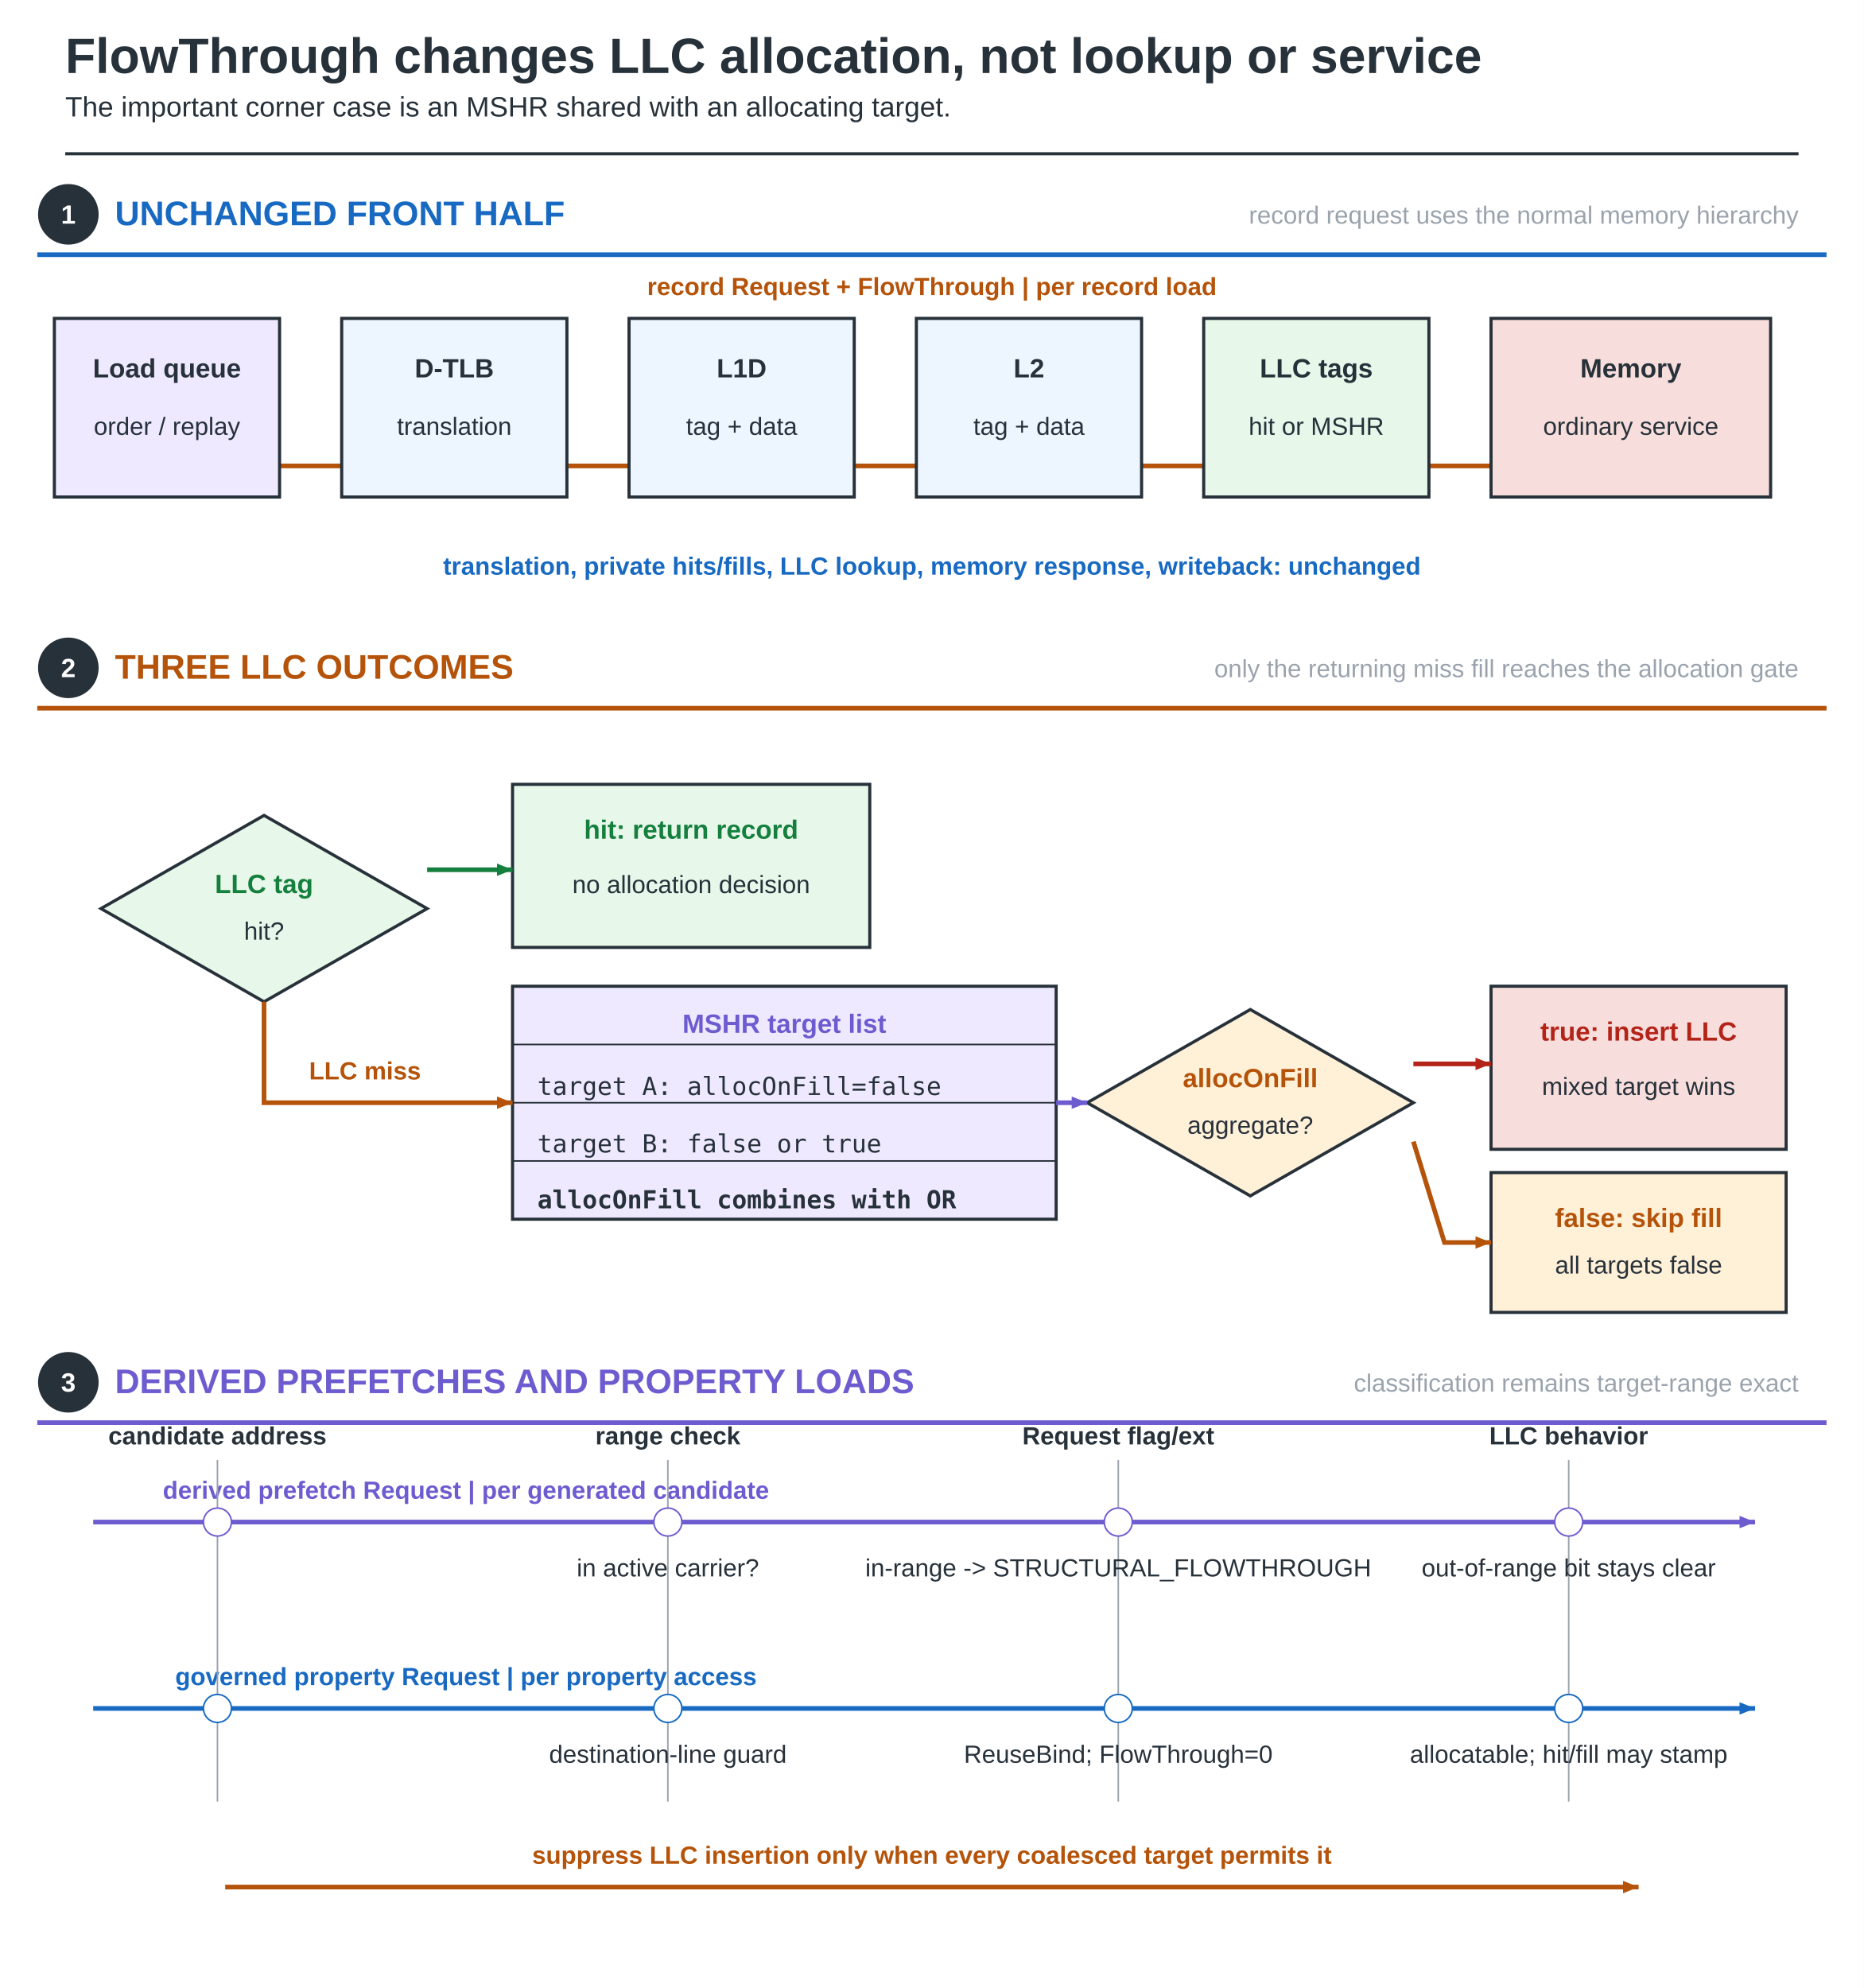
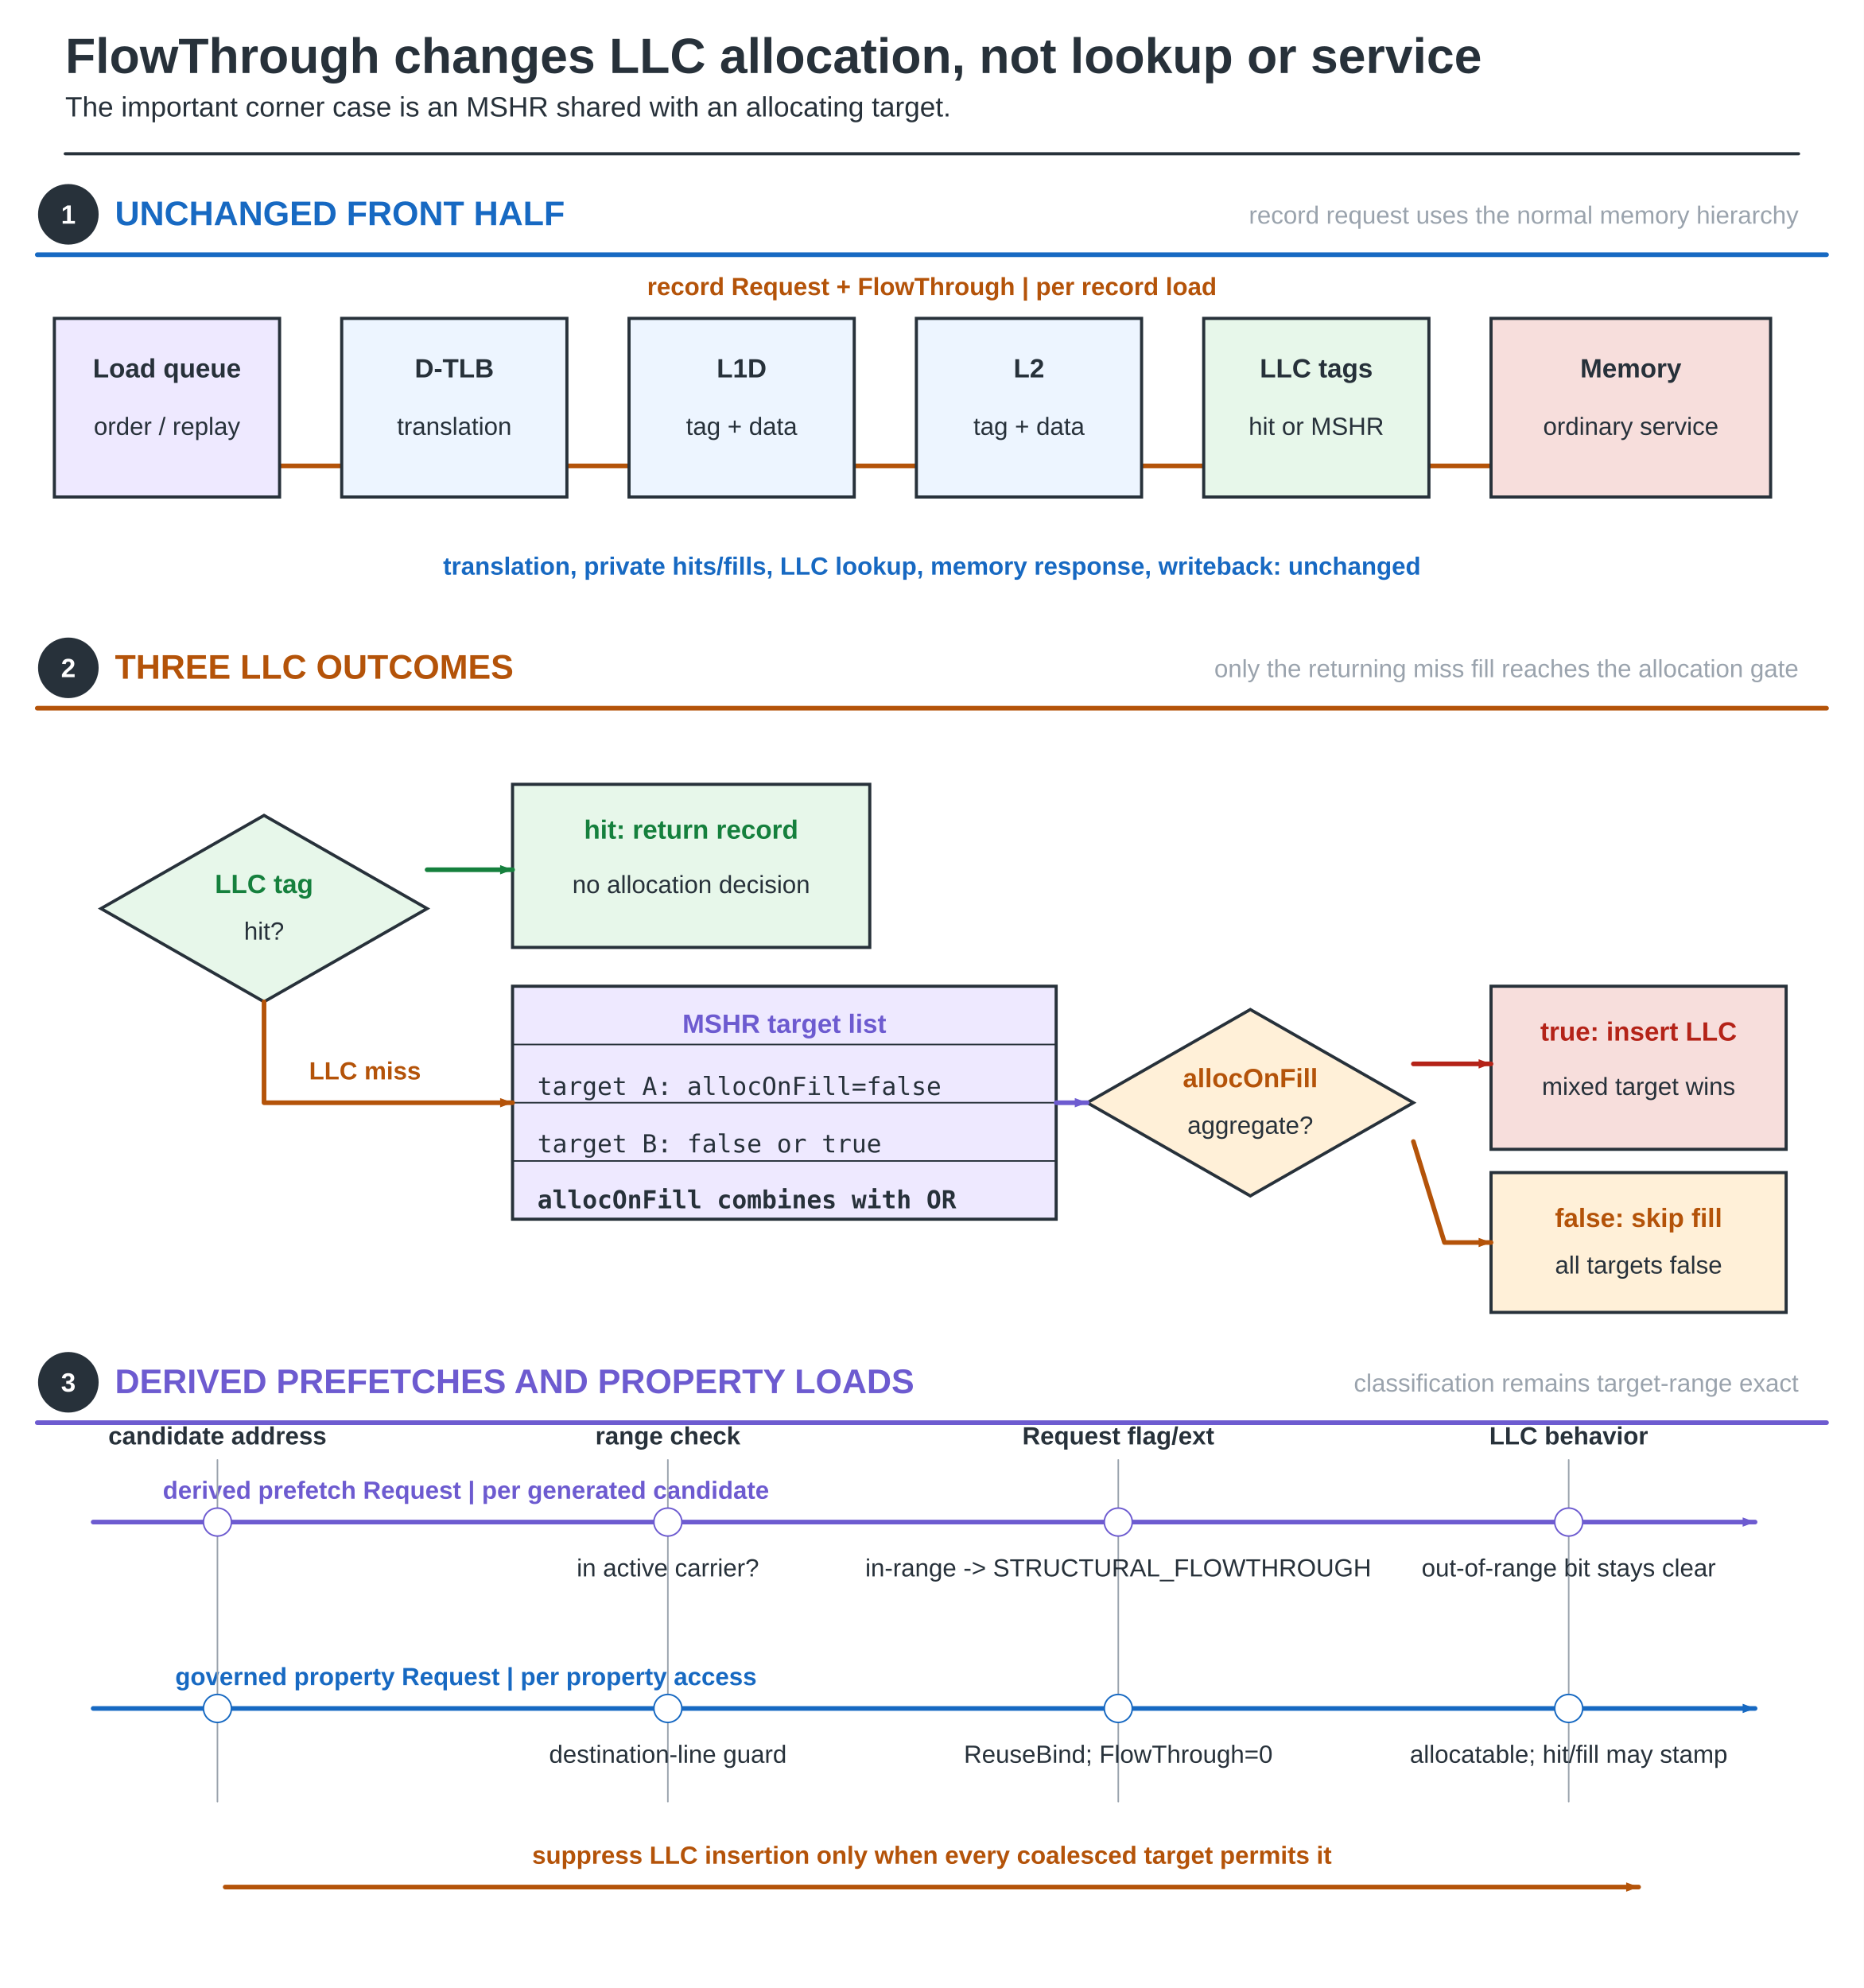
<svg xmlns="http://www.w3.org/2000/svg" width="1200" height="1280" viewBox="0 0 1200 1280" role="img" aria-labelledby="title desc" fill="#27313A" data-figure-schema="ecg-public/v1">
  <defs>
-     <marker id="arrow-blue" viewBox="0 0 10 8" markerWidth="10" markerHeight="8" refX="10" refY="4" orient="auto" markerUnits="userSpaceOnUse">
-       <path d="M0 0 L10 4 L0 8 Z" fill="#1769C2" />
+     <marker id="arrow-blue" viewBox="0 0 8 6" markerWidth="8" markerHeight="6" refX="8" refY="3" orient="auto" markerUnits="userSpaceOnUse">
+       <path d="M0 0 L8 3 L0 6 Z" fill="#1769C2" />
    </marker>
-     <marker id="arrow-green" viewBox="0 0 10 8" markerWidth="10" markerHeight="8" refX="10" refY="4" orient="auto" markerUnits="userSpaceOnUse">
-       <path d="M0 0 L10 4 L0 8 Z" fill="#15803D" />
+     <marker id="arrow-green" viewBox="0 0 8 6" markerWidth="8" markerHeight="6" refX="8" refY="3" orient="auto" markerUnits="userSpaceOnUse">
+       <path d="M0 0 L8 3 L0 6 Z" fill="#15803D" />
    </marker>
-     <marker id="arrow-amber" viewBox="0 0 10 8" markerWidth="10" markerHeight="8" refX="10" refY="4" orient="auto" markerUnits="userSpaceOnUse">
-       <path d="M0 0 L10 4 L0 8 Z" fill="#B45309" />
+     <marker id="arrow-amber" viewBox="0 0 8 6" markerWidth="8" markerHeight="6" refX="8" refY="3" orient="auto" markerUnits="userSpaceOnUse">
+       <path d="M0 0 L8 3 L0 6 Z" fill="#B45309" />
    </marker>
-     <marker id="arrow-red" viewBox="0 0 10 8" markerWidth="10" markerHeight="8" refX="10" refY="4" orient="auto" markerUnits="userSpaceOnUse">
-       <path d="M0 0 L10 4 L0 8 Z" fill="#B42318" />
+     <marker id="arrow-red" viewBox="0 0 8 6" markerWidth="8" markerHeight="6" refX="8" refY="3" orient="auto" markerUnits="userSpaceOnUse">
+       <path d="M0 0 L8 3 L0 6 Z" fill="#B42318" />
    </marker>
-     <marker id="arrow-purple" viewBox="0 0 10 8" markerWidth="10" markerHeight="8" refX="10" refY="4" orient="auto" markerUnits="userSpaceOnUse">
-       <path d="M0 0 L10 4 L0 8 Z" fill="#6D5BD0" />
+     <marker id="arrow-purple" viewBox="0 0 8 6" markerWidth="8" markerHeight="6" refX="8" refY="3" orient="auto" markerUnits="userSpaceOnUse">
+       <path d="M0 0 L8 3 L0 6 Z" fill="#6D5BD0" />
    </marker>
-     <marker id="arrow-gray" viewBox="0 0 10 8" markerWidth="10" markerHeight="8" refX="10" refY="4" orient="auto" markerUnits="userSpaceOnUse">
-       <path d="M0 0 L10 4 L0 8 Z" fill="#9AA3AD" />
+     <marker id="arrow-gray" viewBox="0 0 8 6" markerWidth="8" markerHeight="6" refX="8" refY="3" orient="auto" markerUnits="userSpaceOnUse">
+       <path d="M0 0 L8 3 L0 6 Z" fill="#9AA3AD" />
    </marker>
-     <marker id="arrow-ink" viewBox="0 0 10 8" markerWidth="10" markerHeight="8" refX="10" refY="4" orient="auto" markerUnits="userSpaceOnUse">
-       <path d="M0 0 L10 4 L0 8 Z" fill="#27313A" />
+     <marker id="arrow-ink" viewBox="0 0 8 6" markerWidth="8" markerHeight="6" refX="8" refY="3" orient="auto" markerUnits="userSpaceOnUse">
+       <path d="M0 0 L8 3 L0 6 Z" fill="#27313A" />
    </marker>
    <style>
      :root { color-scheme: light dark; }
      @media (prefers-color-scheme: dark) {
        [fill="#FFFFFF"]{fill:#1E2327}[stroke="#FFFFFF"]{stroke:#1E2327}
        [fill="#F8F6EC"]{fill:#252A2E}[stroke="#F8F6EC"]{stroke:#252A2E}
        [fill="#EDF5FF"]{fill:#273846}[stroke="#EDF5FF"]{stroke:#273846}
        [fill="#E7F7EA"]{fill:#24382A}[stroke="#E7F7EA"]{stroke:#24382A}
        [fill="#FFF0D8"]{fill:#3B3122}[stroke="#FFF0D8"]{stroke:#3B3122}
        [fill="#F7DEDC"]{fill:#3D292A}[stroke="#F7DEDC"]{stroke:#3D292A}
        [fill="#EEE9FF"]{fill:#302C3C}[stroke="#EEE9FF"]{stroke:#302C3C}
        [fill="#27313A"]{fill:#ECE7DD}[stroke="#27313A"]{stroke:#ECE7DD}
        [fill="#9AA3AD"]{fill:#747D86}[stroke="#9AA3AD"]{stroke:#747D86}
        [fill="#1769C2"]{fill:#63A8FF}[stroke="#1769C2"]{stroke:#63A8FF}
        [fill="#15803D"]{fill:#63D68B}[stroke="#15803D"]{stroke:#63D68B}
        [fill="#B45309"]{fill:#F0B35A}[stroke="#B45309"]{stroke:#F0B35A}
        [fill="#6D5BD0"]{fill:#A79BF0}[stroke="#6D5BD0"]{stroke:#A79BF0}
        [fill="#B42318"]{fill:#F09B95}[stroke="#B42318"]{stroke:#F09B95}
      }
      .sans{font-family:Arial,Helvetica,sans-serif}
      .mono{font-family:"SFMono-Regular",Consolas,monospace}
      .title{font-size:32px;font-weight:700}
      .subtitle{font-size:18px}
      .heading{font-size:22px;font-weight:700}
      .label{font-size:17px;font-weight:700}
      .body{font-size:16px}
</style>
  </defs>
  <rect x="0" y="0" width="1200" height="1280" fill="#FFFFFF" />
  <text x="42" y="47" text-anchor="start" class="sans title" fill="#27313A" font-weight="700">FlowThrough changes LLC allocation, not lookup or service</text>
  <text x="42" y="75" text-anchor="start" class="sans subtitle" fill="#27313A">The important corner case is an MSHR shared with an allocating target.</text>
-   <line x1="42" y1="99" x2="1158" y2="99" stroke="#27313A" stroke-width="2" />
+   <line x1="42" y1="99" x2="1158" y2="99" stroke="#27313A" stroke-width="2" stroke-linecap="round" vector-effect="non-scaling-stroke" />
  <circle cx="44" cy="138" r="19" fill="#27313A" stroke="#27313A" stroke-width="1" />
  <text x="44" y="144" text-anchor="middle" class="sans label" fill="#FFFFFF" font-weight="700">1</text>
  <text x="74" y="145" text-anchor="start" class="sans heading" fill="#1769C2" font-weight="700">UNCHANGED FRONT HALF</text>
  <text x="1158" y="144" text-anchor="end" class="sans body" fill="#9AA3AD">record request uses the normal memory hierarchy</text>
-   <line x1="24" y1="164" x2="1176" y2="164" stroke="#1769C2" stroke-width="3" />
-   <path d="M45 300 L1130 300" fill="none" stroke="#B45309" stroke-width="3" marker-end="url(#arrow-amber)" data-flow-kind="transfer" data-flow-label="record Request + FlowThrough" data-flow-cadence="per record load" />
-   <text x="600" y="190" text-anchor="middle" class="sans body" fill="#B45309" font-weight="700">record Request + FlowThrough | per record load</text>
-   <rect x="35" y="205" width="145" height="115" rx="0" fill="#EEE9FF" stroke="#27313A" stroke-width="2" />
+   <line x1="24" y1="164" x2="1176" y2="164" stroke="#1769C2" stroke-width="3" stroke-linecap="round" vector-effect="non-scaling-stroke" />
+   <path d="M45 300 L1130 300" fill="none" stroke="#B45309" stroke-width="3" stroke-linecap="round" stroke-linejoin="round" vector-effect="non-scaling-stroke" marker-end="url(#arrow-amber)" data-flow-kind="transfer" data-flow-underlay="true" data-flow-label="record Request + FlowThrough" data-flow-cadence="per record load" />
+   <text x="600" y="190" text-anchor="middle" class="sans body" fill="#B45309" stroke="#FFFFFF" stroke-width="4" paint-order="stroke fill" stroke-linejoin="round" font-weight="700">record Request + FlowThrough | per record load</text>
+   <rect x="35" y="205" width="145" height="115" rx="0" fill="#EEE9FF" stroke="#27313A" stroke-width="2" data-shape="rect" data-x="35" data-y="205" data-width="145" data-height="115" />
  <text x="107.5" y="243" text-anchor="middle" class="sans label" fill="#27313A" font-weight="700">Load queue</text>
  <text x="107.5" y="280" text-anchor="middle" class="sans body" fill="#27313A">order / replay</text>
-   <rect x="220" y="205" width="145" height="115" rx="0" fill="#EDF5FF" stroke="#27313A" stroke-width="2" />
+   <rect x="220" y="205" width="145" height="115" rx="0" fill="#EDF5FF" stroke="#27313A" stroke-width="2" data-shape="rect" data-x="220" data-y="205" data-width="145" data-height="115" />
  <text x="292.5" y="243" text-anchor="middle" class="sans label" fill="#27313A" font-weight="700">D-TLB</text>
  <text x="292.5" y="280" text-anchor="middle" class="sans body" fill="#27313A">translation</text>
-   <rect x="405" y="205" width="145" height="115" rx="0" fill="#EDF5FF" stroke="#27313A" stroke-width="2" />
+   <rect x="405" y="205" width="145" height="115" rx="0" fill="#EDF5FF" stroke="#27313A" stroke-width="2" data-shape="rect" data-x="405" data-y="205" data-width="145" data-height="115" />
  <text x="477.5" y="243" text-anchor="middle" class="sans label" fill="#27313A" font-weight="700">L1D</text>
  <text x="477.5" y="280" text-anchor="middle" class="sans body" fill="#27313A">tag + data</text>
-   <rect x="590" y="205" width="145" height="115" rx="0" fill="#EDF5FF" stroke="#27313A" stroke-width="2" />
+   <rect x="590" y="205" width="145" height="115" rx="0" fill="#EDF5FF" stroke="#27313A" stroke-width="2" data-shape="rect" data-x="590" data-y="205" data-width="145" data-height="115" />
  <text x="662.5" y="243" text-anchor="middle" class="sans label" fill="#27313A" font-weight="700">L2</text>
  <text x="662.5" y="280" text-anchor="middle" class="sans body" fill="#27313A">tag + data</text>
-   <rect x="775" y="205" width="145" height="115" rx="0" fill="#E7F7EA" stroke="#27313A" stroke-width="2" />
+   <rect x="775" y="205" width="145" height="115" rx="0" fill="#E7F7EA" stroke="#27313A" stroke-width="2" data-shape="rect" data-x="775" data-y="205" data-width="145" data-height="115" />
  <text x="847.5" y="243" text-anchor="middle" class="sans label" fill="#27313A" font-weight="700">LLC tags</text>
  <text x="847.5" y="280" text-anchor="middle" class="sans body" fill="#27313A">hit or MSHR</text>
-   <rect x="960" y="205" width="180" height="115" rx="0" fill="#F7DEDC" stroke="#27313A" stroke-width="2" />
+   <rect x="960" y="205" width="180" height="115" rx="0" fill="#F7DEDC" stroke="#27313A" stroke-width="2" data-shape="rect" data-x="960" data-y="205" data-width="180" data-height="115" />
  <text x="1050.0" y="243" text-anchor="middle" class="sans label" fill="#27313A" font-weight="700">Memory</text>
  <text x="1050.0" y="280" text-anchor="middle" class="sans body" fill="#27313A">ordinary service</text>
  <text x="600" y="370" text-anchor="middle" class="sans body" fill="#1769C2" font-weight="700">translation, private hits/fills, LLC lookup, memory response, writeback: unchanged</text>
  <circle cx="44" cy="430" r="19" fill="#27313A" stroke="#27313A" stroke-width="1" />
  <text x="44" y="436" text-anchor="middle" class="sans label" fill="#FFFFFF" font-weight="700">2</text>
  <text x="74" y="437" text-anchor="start" class="sans heading" fill="#B45309" font-weight="700">THREE LLC OUTCOMES</text>
  <text x="1158" y="436" text-anchor="end" class="sans body" fill="#9AA3AD">only the returning miss fill reaches the allocation gate</text>
-   <line x1="24" y1="456" x2="1176" y2="456" stroke="#B45309" stroke-width="3" />
+   <line x1="24" y1="456" x2="1176" y2="456" stroke="#B45309" stroke-width="3" stroke-linecap="round" vector-effect="non-scaling-stroke" />
  <polygon points="170,525.0 275.0,585 170,645.0 65.0,585" fill="#E7F7EA" stroke="#27313A" stroke-width="2" data-shape="diamond" data-cx="170" data-cy="585" data-width="210" data-height="120" />
  <text x="170" y="575" text-anchor="middle" class="sans label" fill="#15803D" font-weight="700">LLC tag</text>
  <text x="170" y="605" text-anchor="middle" class="sans body" fill="#27313A">hit?</text>
-   <rect x="330" y="505" width="230" height="105" rx="0" fill="#E7F7EA" stroke="#27313A" stroke-width="2" />
+   <rect x="330" y="505" width="230" height="105" rx="0" fill="#E7F7EA" stroke="#27313A" stroke-width="2" data-shape="rect" data-x="330" data-y="505" data-width="230" data-height="105" />
  <text x="445" y="540" text-anchor="middle" class="sans label" fill="#15803D" font-weight="700">hit: return record</text>
  <text x="445" y="575" text-anchor="middle" class="sans body" fill="#27313A">no allocation decision</text>
-   <path d="M275 560 L330 560" fill="none" stroke="#15803D" stroke-width="3" marker-end="url(#arrow-green)" data-flow-kind="control" data-flow-label="hit: return record" />
-   <rect x="330" y="635" width="350" height="150" rx="0" fill="#EEE9FF" stroke="#27313A" stroke-width="2" />
-   <line x1="330" y1="672.5" x2="680" y2="672.5" stroke="#27313A" stroke-width="1" />
-   <line x1="330" y1="710.0" x2="680" y2="710.0" stroke="#27313A" stroke-width="1" />
-   <line x1="330" y1="747.5" x2="680" y2="747.5" stroke="#27313A" stroke-width="1" />
+   <path d="M275 560 L330 560" fill="none" stroke="#15803D" stroke-width="3" stroke-linecap="round" stroke-linejoin="round" vector-effect="non-scaling-stroke" marker-end="url(#arrow-green)" data-flow-kind="control" data-flow-underlay="false" data-flow-label="hit: return record" />
+   <rect x="330" y="635" width="350" height="150" rx="0" fill="#EEE9FF" stroke="#27313A" stroke-width="2" data-shape="rect" data-x="330" data-y="635" data-width="350" data-height="150" />
+   <line x1="330" y1="672.5" x2="680" y2="672.5" stroke="#27313A" stroke-width="1" stroke-linecap="round" vector-effect="non-scaling-stroke" />
+   <line x1="330" y1="710.0" x2="680" y2="710.0" stroke="#27313A" stroke-width="1" stroke-linecap="round" vector-effect="non-scaling-stroke" />
+   <line x1="330" y1="747.5" x2="680" y2="747.5" stroke="#27313A" stroke-width="1" stroke-linecap="round" vector-effect="non-scaling-stroke" />
  <text x="505" y="665" text-anchor="middle" class="sans label" fill="#6D5BD0" font-weight="700">MSHR target list</text>
  <text x="346" y="705" text-anchor="start" class="mono body" fill="#27313A">target A: allocOnFill=false</text>
  <text x="346" y="742" text-anchor="start" class="mono body" fill="#27313A">target B: false or true</text>
  <text x="346" y="778" text-anchor="start" class="mono body" fill="#27313A" font-weight="700">allocOnFill combines with OR</text>
-   <path d="M170 645 L170 710 L330 710" fill="none" stroke="#B45309" stroke-width="3" marker-end="url(#arrow-amber)" data-flow-kind="control" data-flow-label="LLC miss" />
-   <text x="235" y="695" text-anchor="middle" class="sans body" fill="#B45309" font-weight="700">LLC miss</text>
+   <path d="M170 645 L170 710 L330 710" fill="none" stroke="#B45309" stroke-width="3" stroke-linecap="round" stroke-linejoin="round" vector-effect="non-scaling-stroke" marker-end="url(#arrow-amber)" data-flow-kind="control" data-flow-underlay="false" data-flow-label="LLC miss" />
+   <text x="235" y="695" text-anchor="middle" class="sans body" fill="#B45309" stroke="#FFFFFF" stroke-width="4" paint-order="stroke fill" stroke-linejoin="round" font-weight="700">LLC miss</text>
  <polygon points="805,650.0 910.0,710 805,770.0 700.0,710" fill="#FFF0D8" stroke="#27313A" stroke-width="2" data-shape="diamond" data-cx="805" data-cy="710" data-width="210" data-height="120" />
  <text x="805" y="700" text-anchor="middle" class="sans label" fill="#B45309" font-weight="700">allocOnFill</text>
  <text x="805" y="730" text-anchor="middle" class="sans body" fill="#27313A">aggregate?</text>
-   <path d="M680 710 L700 710" fill="none" stroke="#6D5BD0" stroke-width="3" marker-end="url(#arrow-purple)" data-flow-kind="control" data-flow-label="allocOnFill combines with OR" />
-   <rect x="960" y="635" width="190" height="105" rx="0" fill="#F7DEDC" stroke="#27313A" stroke-width="2" />
+   <path d="M680 710 L700 710" fill="none" stroke="#6D5BD0" stroke-width="3" stroke-linecap="round" stroke-linejoin="round" vector-effect="non-scaling-stroke" marker-end="url(#arrow-purple)" data-flow-kind="control" data-flow-underlay="false" data-flow-label="allocOnFill combines with OR" />
+   <rect x="960" y="635" width="190" height="105" rx="0" fill="#F7DEDC" stroke="#27313A" stroke-width="2" data-shape="rect" data-x="960" data-y="635" data-width="190" data-height="105" />
  <text x="1055" y="670" text-anchor="middle" class="sans label" fill="#B42318" font-weight="700">true: insert LLC</text>
  <text x="1055" y="705" text-anchor="middle" class="sans body" fill="#27313A">mixed target wins</text>
-   <rect x="960" y="755" width="190" height="90" rx="0" fill="#FFF0D8" stroke="#27313A" stroke-width="2" />
+   <rect x="960" y="755" width="190" height="90" rx="0" fill="#FFF0D8" stroke="#27313A" stroke-width="2" data-shape="rect" data-x="960" data-y="755" data-width="190" data-height="90" />
  <text x="1055" y="790" text-anchor="middle" class="sans label" fill="#B45309" font-weight="700">false: skip fill</text>
  <text x="1055" y="820" text-anchor="middle" class="sans body" fill="#27313A">all targets false</text>
-   <path d="M910 685 L960 685" fill="none" stroke="#B42318" stroke-width="3" marker-end="url(#arrow-red)" data-flow-kind="control" data-flow-label="true: insert LLC" />
-   <path d="M910 735 L930 800 L960 800" fill="none" stroke="#B45309" stroke-width="3" marker-end="url(#arrow-amber)" data-flow-kind="control" data-flow-label="false: skip fill" />
+   <path d="M910 685 L960 685" fill="none" stroke="#B42318" stroke-width="3" stroke-linecap="round" stroke-linejoin="round" vector-effect="non-scaling-stroke" marker-end="url(#arrow-red)" data-flow-kind="control" data-flow-underlay="false" data-flow-label="true: insert LLC" />
+   <path d="M910 735 L930 800 L960 800" fill="none" stroke="#B45309" stroke-width="3" stroke-linecap="round" stroke-linejoin="round" vector-effect="non-scaling-stroke" marker-end="url(#arrow-amber)" data-flow-kind="control" data-flow-underlay="false" data-flow-label="false: skip fill" />
  <circle cx="44" cy="890" r="19" fill="#27313A" stroke="#27313A" stroke-width="1" />
  <text x="44" y="896" text-anchor="middle" class="sans label" fill="#FFFFFF" font-weight="700">3</text>
  <text x="74" y="897" text-anchor="start" class="sans heading" fill="#6D5BD0" font-weight="700">DERIVED PREFETCHES AND PROPERTY LOADS</text>
  <text x="1158" y="896" text-anchor="end" class="sans body" fill="#9AA3AD">classification remains target-range exact</text>
-   <line x1="24" y1="916" x2="1176" y2="916" stroke="#6D5BD0" stroke-width="3" />
-   <path d="M60 980 L1130 980" fill="none" stroke="#6D5BD0" stroke-width="3" marker-end="url(#arrow-purple)" data-flow-kind="transfer" data-flow-label="derived prefetch Request" data-flow-cadence="per generated candidate" />
-   <text x="300" y="965" text-anchor="middle" class="sans body" fill="#6D5BD0" font-weight="700">derived prefetch Request | per generated candidate</text>
-   <path d="M60 1100 L1130 1100" fill="none" stroke="#1769C2" stroke-width="3" marker-end="url(#arrow-blue)" data-flow-kind="transfer" data-flow-label="governed property Request" data-flow-cadence="per property access" />
-   <text x="300" y="1085" text-anchor="middle" class="sans body" fill="#1769C2" font-weight="700">governed property Request | per property access</text>
-   <line x1="140" y1="940" x2="140" y2="1160" stroke="#9AA3AD" stroke-width="1" />
+   <line x1="24" y1="916" x2="1176" y2="916" stroke="#6D5BD0" stroke-width="3" stroke-linecap="round" vector-effect="non-scaling-stroke" />
+   <path d="M60 980 L1130 980" fill="none" stroke="#6D5BD0" stroke-width="3" stroke-linecap="round" stroke-linejoin="round" vector-effect="non-scaling-stroke" marker-end="url(#arrow-purple)" data-flow-kind="transfer" data-flow-underlay="false" data-flow-label="derived prefetch Request" data-flow-cadence="per generated candidate" />
+   <text x="300" y="965" text-anchor="middle" class="sans body" fill="#6D5BD0" stroke="#FFFFFF" stroke-width="4" paint-order="stroke fill" stroke-linejoin="round" font-weight="700">derived prefetch Request | per generated candidate</text>
+   <path d="M60 1100 L1130 1100" fill="none" stroke="#1769C2" stroke-width="3" stroke-linecap="round" stroke-linejoin="round" vector-effect="non-scaling-stroke" marker-end="url(#arrow-blue)" data-flow-kind="transfer" data-flow-underlay="false" data-flow-label="governed property Request" data-flow-cadence="per property access" />
+   <text x="300" y="1085" text-anchor="middle" class="sans body" fill="#1769C2" stroke="#FFFFFF" stroke-width="4" paint-order="stroke fill" stroke-linejoin="round" font-weight="700">governed property Request | per property access</text>
+   <line x1="140" y1="940" x2="140" y2="1160" stroke="#9AA3AD" stroke-width="1" stroke-linecap="round" vector-effect="non-scaling-stroke" />
  <text x="140" y="930" text-anchor="middle" class="sans body" fill="#27313A" font-weight="700">candidate address</text>
  <circle cx="140" cy="980" r="9" fill="#FFFFFF" stroke="#6D5BD0" stroke-width="1" />
  <circle cx="140" cy="1100" r="9" fill="#FFFFFF" stroke="#1769C2" stroke-width="1" />
-   <line x1="430" y1="940" x2="430" y2="1160" stroke="#9AA3AD" stroke-width="1" />
+   <line x1="430" y1="940" x2="430" y2="1160" stroke="#9AA3AD" stroke-width="1" stroke-linecap="round" vector-effect="non-scaling-stroke" />
  <text x="430" y="930" text-anchor="middle" class="sans body" fill="#27313A" font-weight="700">range check</text>
  <circle cx="430" cy="980" r="9" fill="#FFFFFF" stroke="#6D5BD0" stroke-width="1" />
  <circle cx="430" cy="1100" r="9" fill="#FFFFFF" stroke="#1769C2" stroke-width="1" />
-   <line x1="720" y1="940" x2="720" y2="1160" stroke="#9AA3AD" stroke-width="1" />
+   <line x1="720" y1="940" x2="720" y2="1160" stroke="#9AA3AD" stroke-width="1" stroke-linecap="round" vector-effect="non-scaling-stroke" />
  <text x="720" y="930" text-anchor="middle" class="sans body" fill="#27313A" font-weight="700">Request flag/ext</text>
  <circle cx="720" cy="980" r="9" fill="#FFFFFF" stroke="#6D5BD0" stroke-width="1" />
  <circle cx="720" cy="1100" r="9" fill="#FFFFFF" stroke="#1769C2" stroke-width="1" />
-   <line x1="1010" y1="940" x2="1010" y2="1160" stroke="#9AA3AD" stroke-width="1" />
+   <line x1="1010" y1="940" x2="1010" y2="1160" stroke="#9AA3AD" stroke-width="1" stroke-linecap="round" vector-effect="non-scaling-stroke" />
  <text x="1010" y="930" text-anchor="middle" class="sans body" fill="#27313A" font-weight="700">LLC behavior</text>
  <circle cx="1010" cy="980" r="9" fill="#FFFFFF" stroke="#6D5BD0" stroke-width="1" />
  <circle cx="1010" cy="1100" r="9" fill="#FFFFFF" stroke="#1769C2" stroke-width="1" />
  <text x="430" y="1015" text-anchor="middle" class="sans body" fill="#27313A">in active carrier?</text>
  <text x="720" y="1015" text-anchor="middle" class="sans body" fill="#27313A">in-range -&gt; STRUCTURAL_FLOWTHROUGH</text>
  <text x="1010" y="1015" text-anchor="middle" class="sans body" fill="#27313A">out-of-range bit stays clear</text>
  <text x="430" y="1135" text-anchor="middle" class="sans body" fill="#27313A">destination-line guard</text>
  <text x="720" y="1135" text-anchor="middle" class="sans body" fill="#27313A">ReuseBind; FlowThrough=0</text>
  <text x="1010" y="1135" text-anchor="middle" class="sans body" fill="#27313A">allocatable; hit/fill may stamp</text>
-   <path d="M145 1215 L1055 1215" fill="none" stroke="#B45309" stroke-width="3" marker-end="url(#arrow-amber)" data-flow-kind="control" data-flow-label="suppress LLC insertion only when every coalesced target permits it" />
-   <text x="600" y="1200" text-anchor="middle" class="sans body" fill="#B45309" font-weight="700">suppress LLC insertion only when every coalesced target permits it</text>
+   <path d="M145 1215 L1055 1215" fill="none" stroke="#B45309" stroke-width="3" stroke-linecap="round" stroke-linejoin="round" vector-effect="non-scaling-stroke" marker-end="url(#arrow-amber)" data-flow-kind="control" data-flow-underlay="false" data-flow-label="suppress LLC insertion only when every coalesced target permits it" />
+   <text x="600" y="1200" text-anchor="middle" class="sans body" fill="#B45309" stroke="#FFFFFF" stroke-width="4" paint-order="stroke fill" stroke-linejoin="round" font-weight="700">suppress LLC insertion only when every coalesced target permits it</text>
</svg>
